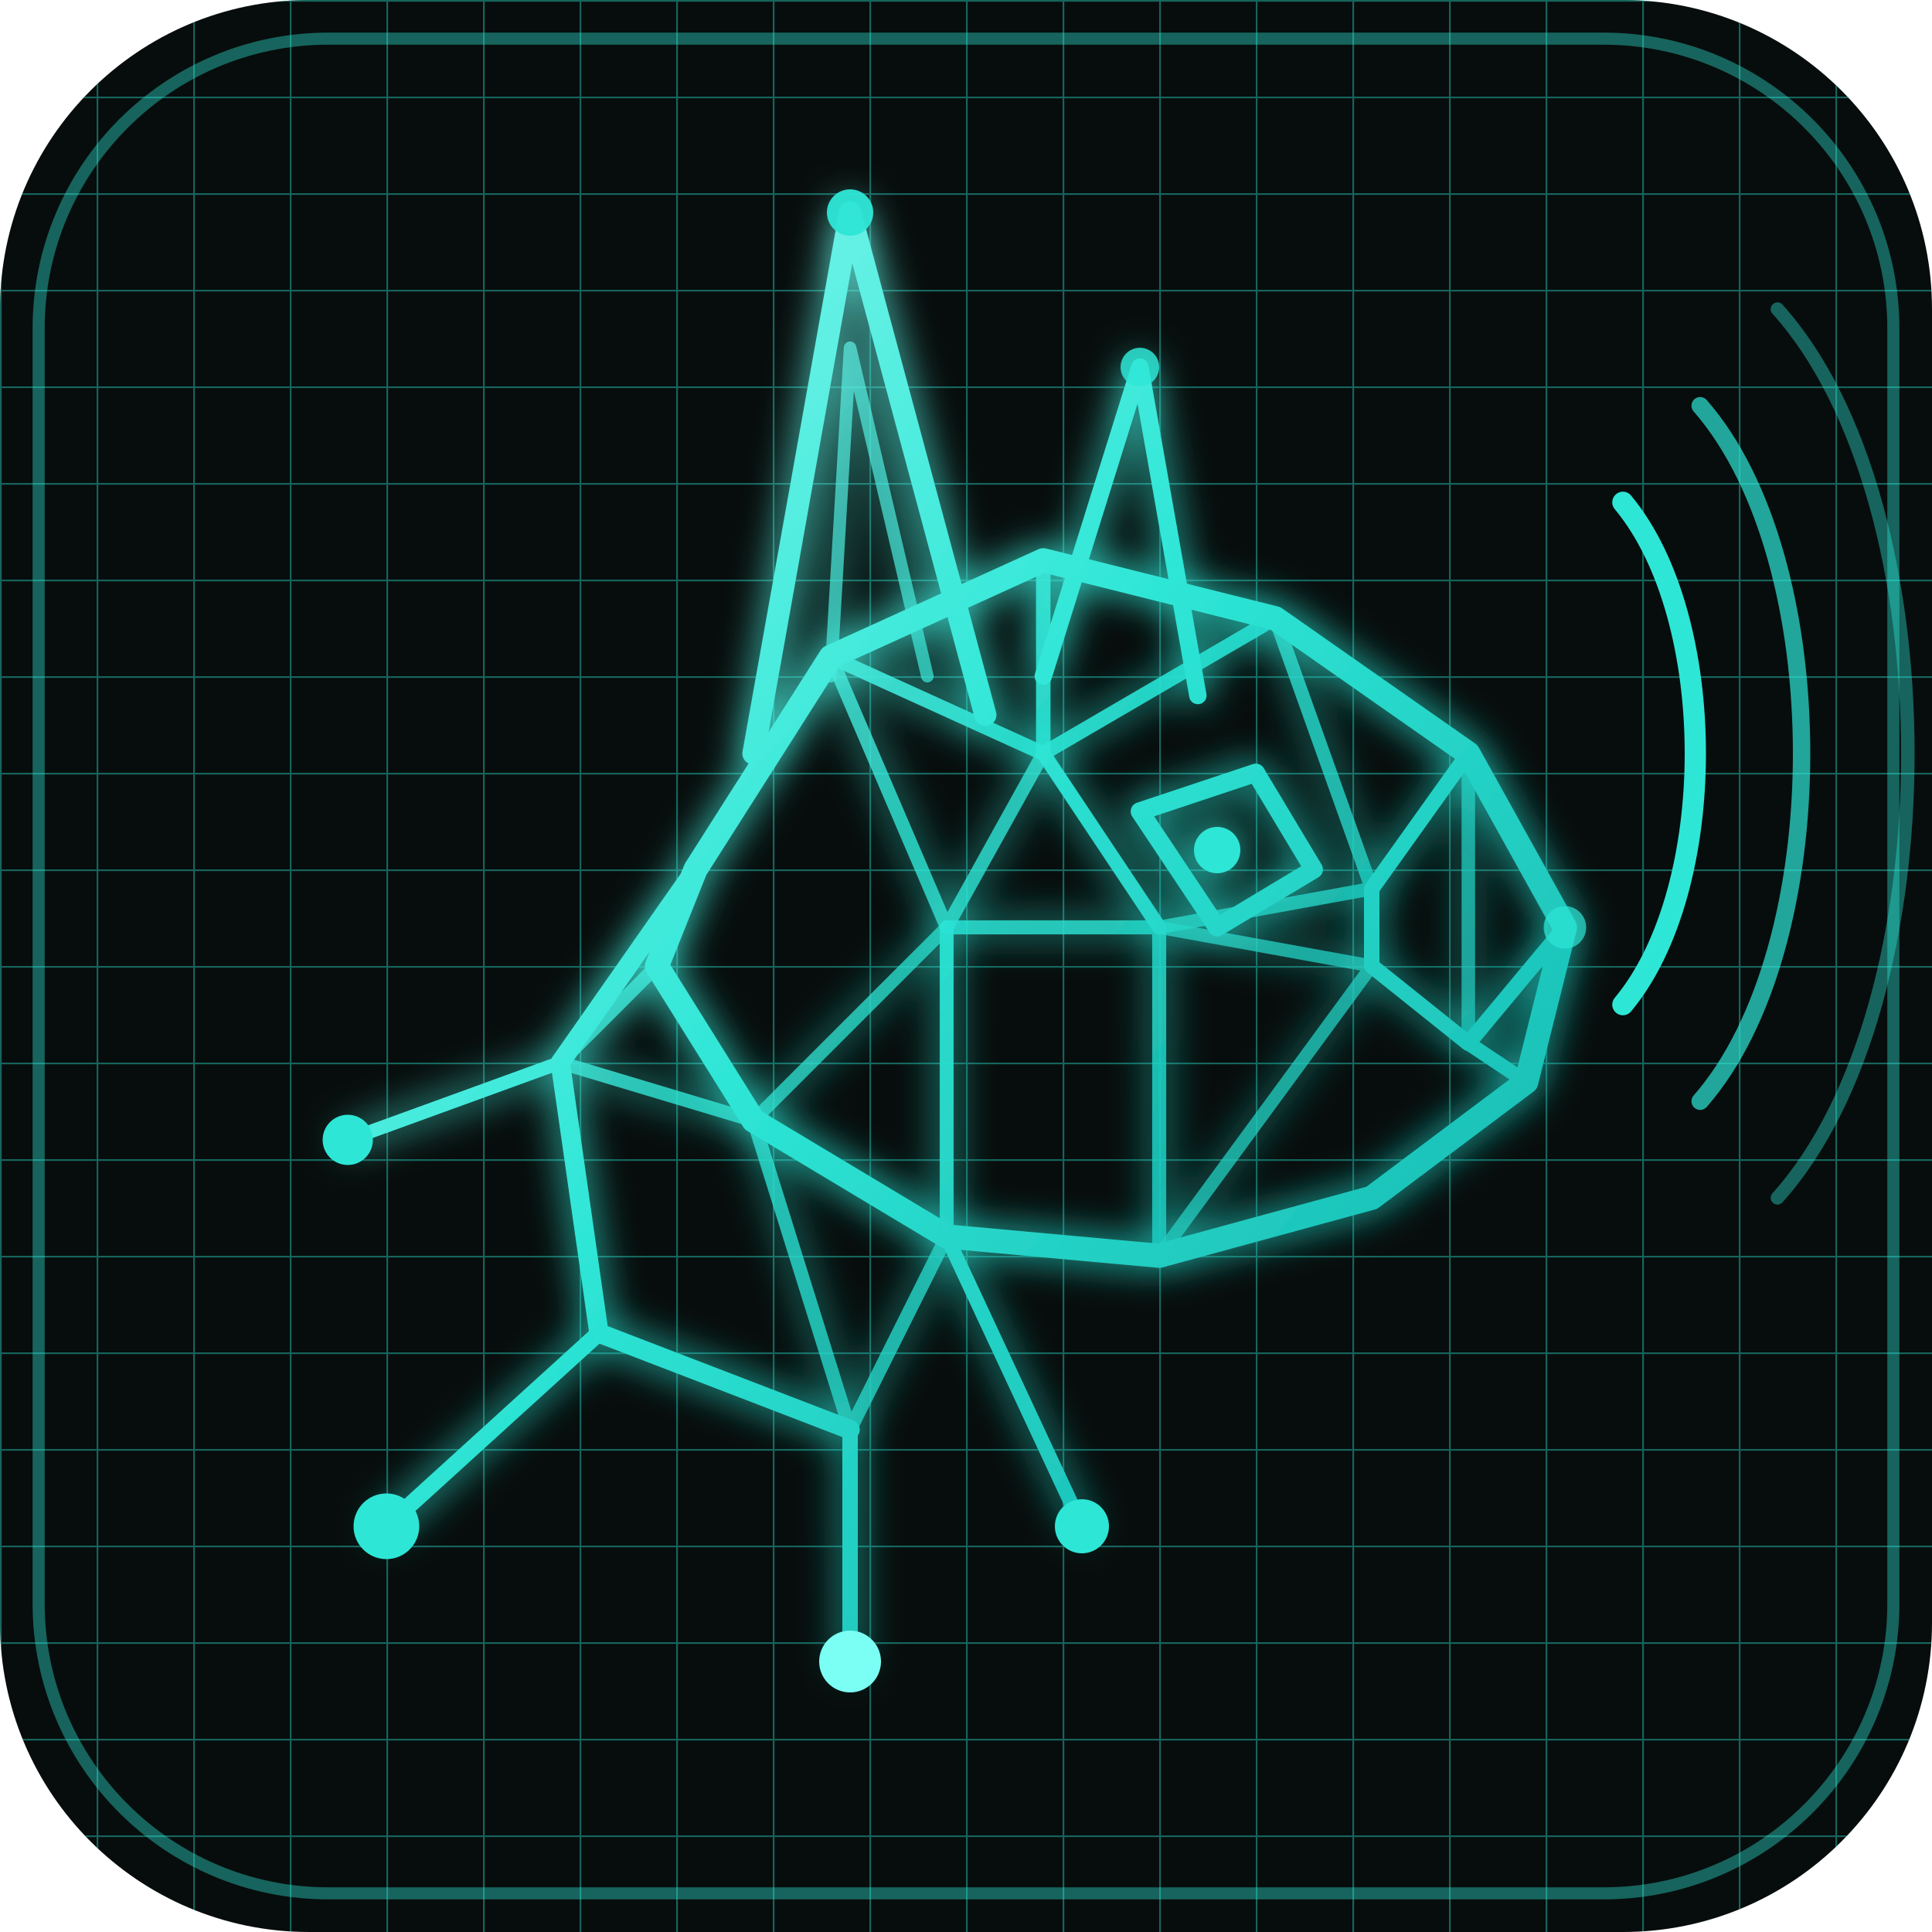
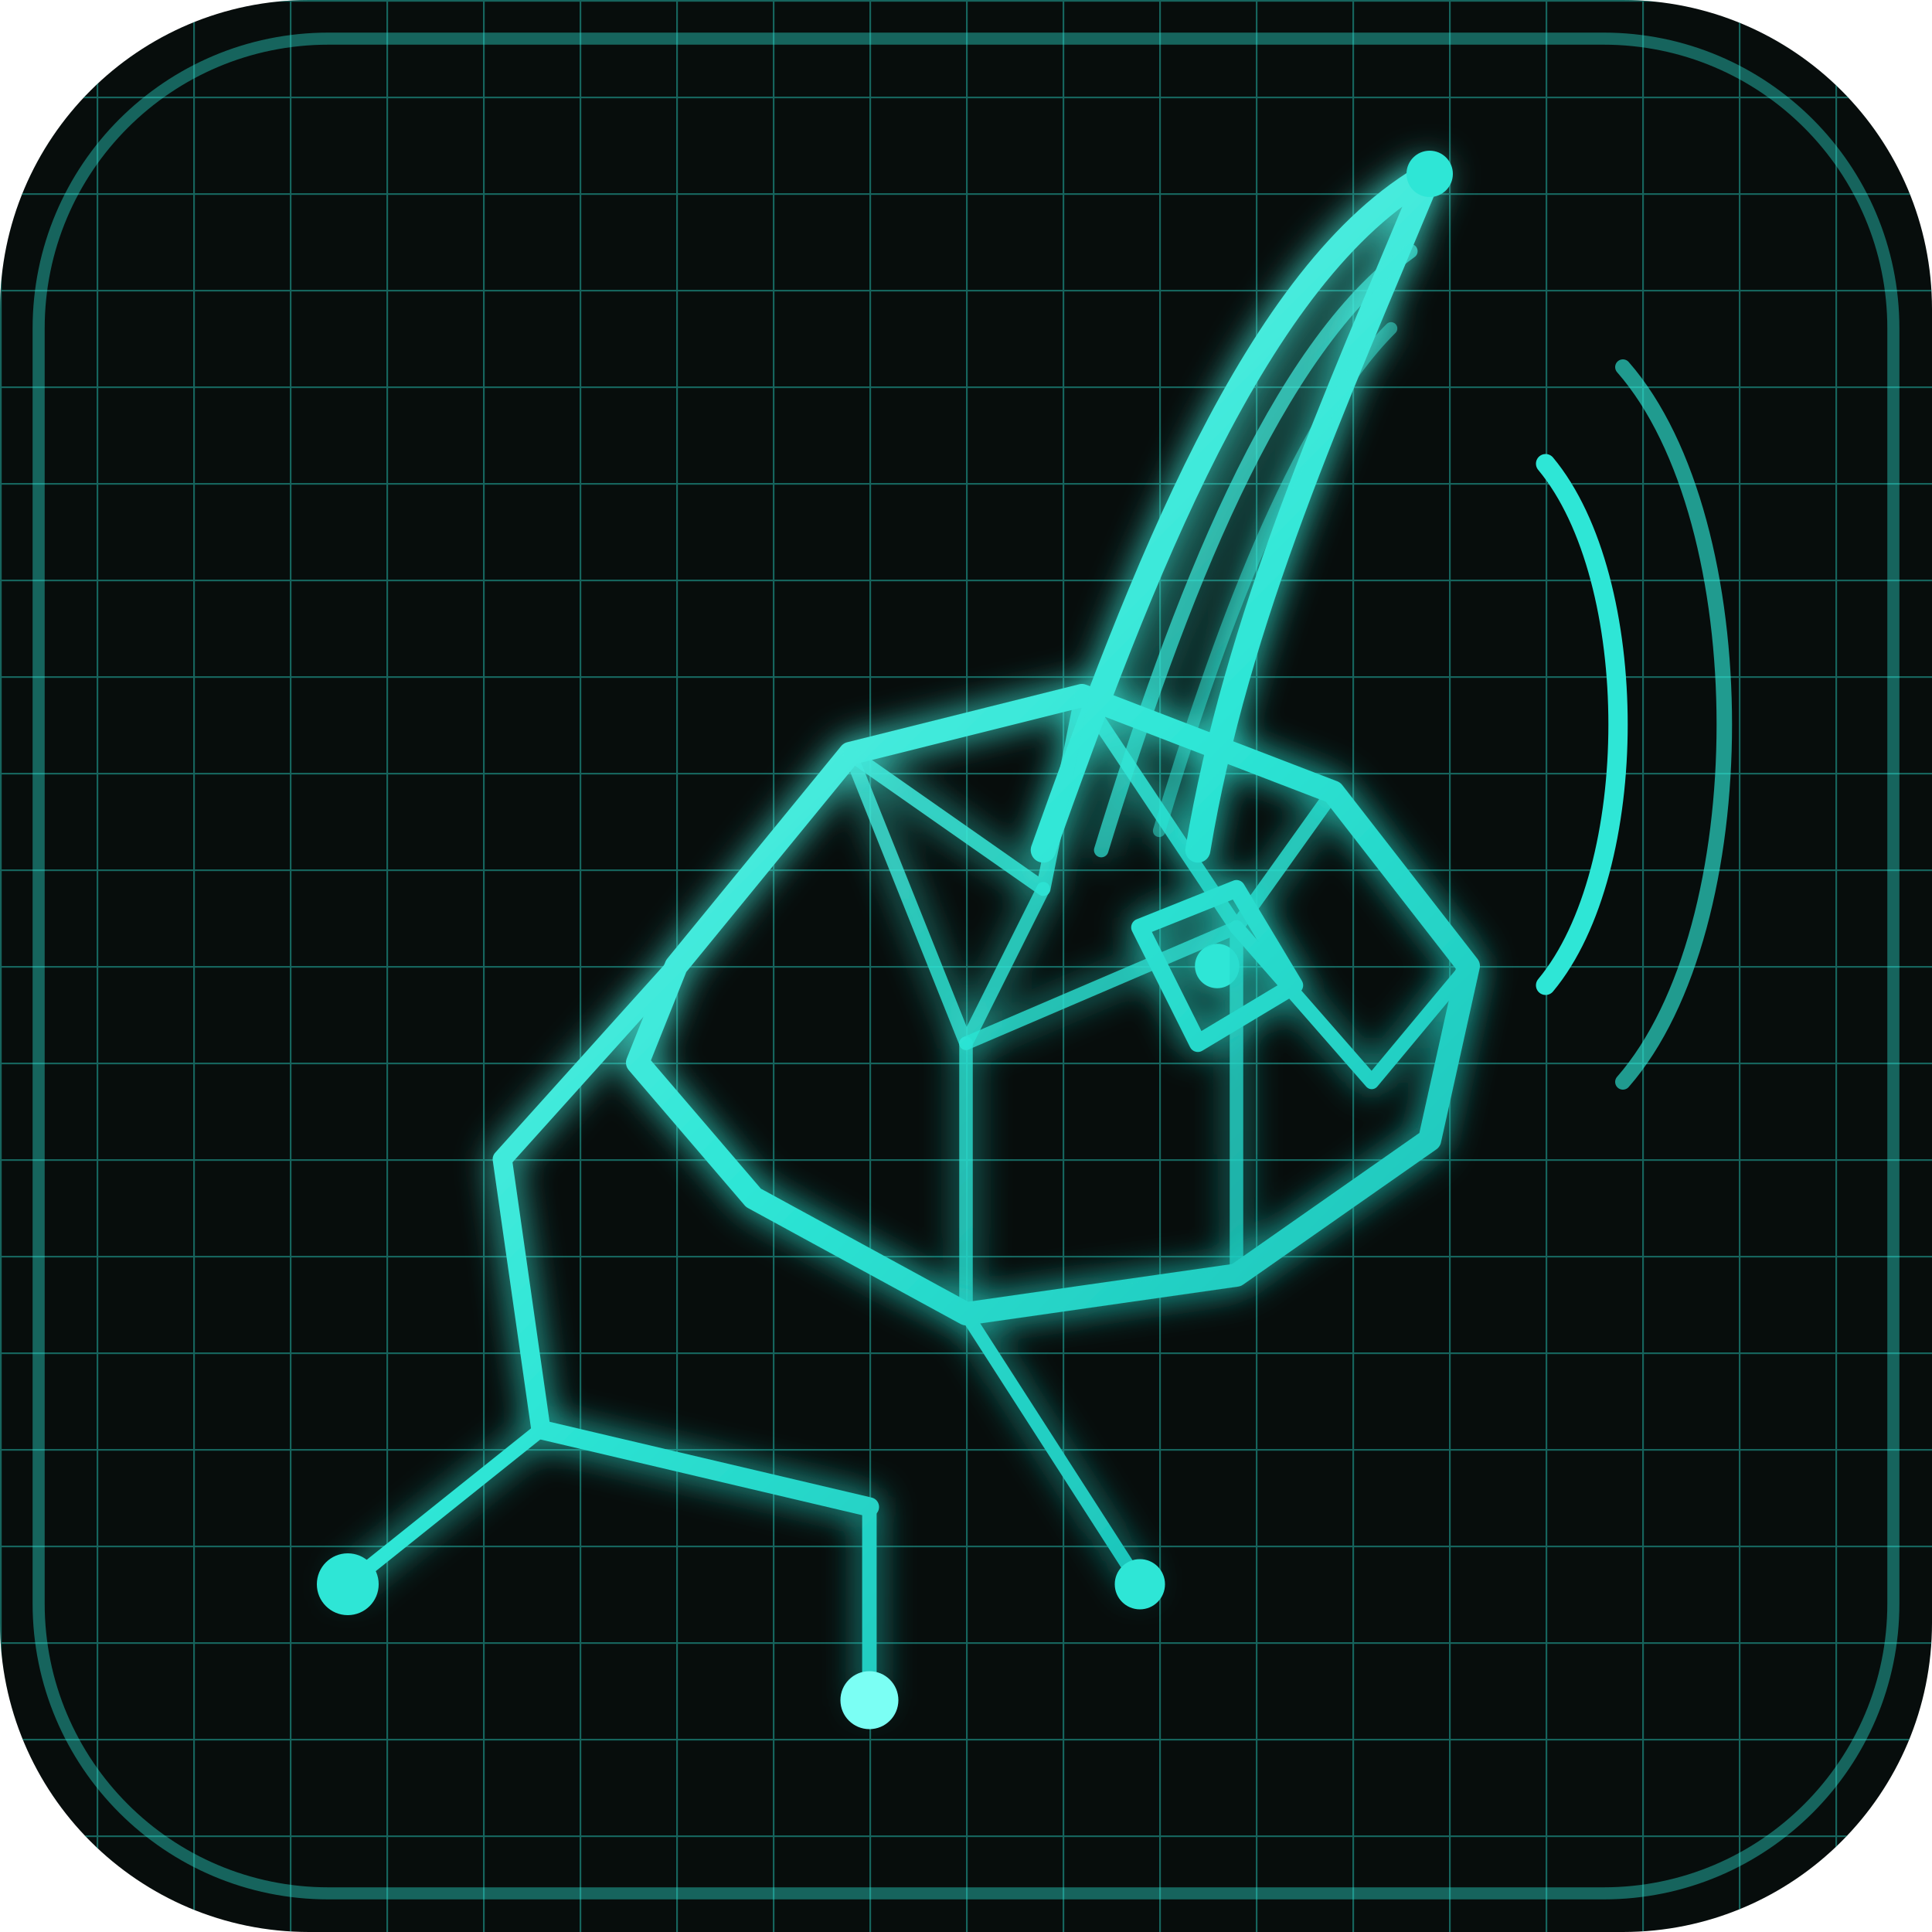
- <svg xmlns="http://www.w3.org/2000/svg" viewBox="0 0 200 200" fill="none" role="img" aria-label="Pika Tech">
+ <svg xmlns="http://www.w3.org/2000/svg" viewBox="0 0 200 200" fill="none" role="img" aria-label="Ibex.tech">
  <defs>
-     <linearGradient id="c" x1="20" y1="30" x2="180" y2="170" gradientUnits="userSpaceOnUse">
+     <linearGradient id="c" x1="20" y1="20" x2="180" y2="180" gradientUnits="userSpaceOnUse">
      <stop stop-color="#9afcf3" />
-       <stop offset="0.45" stop-color="#2ee6d6" />
+       <stop offset="0.5" stop-color="#2ee6d6" />
      <stop offset="1" stop-color="#0ea5a0" />
    </linearGradient>
-     <filter id="g" x="-50%" y="-50%" width="200%" height="200%">
-       <feGaussianBlur stdDeviation="2" result="b" />
+     <filter id="g" x="-40%" y="-40%" width="180%" height="180%">
+       <feGaussianBlur stdDeviation="1.8" result="b" />
      <feMerge>
        <feMergeNode in="b" />
        <feMergeNode in="SourceGraphic" />
      </feMerge>
    </filter>
    <pattern id="grid" width="10" height="10" patternUnits="userSpaceOnUse">
      <path d="M 10 0 L 0 0 0 10" fill="none" stroke="#2ee6d6" stroke-width="0.35" />
    </pattern>
  </defs>
  <rect width="200" height="200" rx="32" fill="#070d0c" />
  <rect width="200" height="200" rx="32" fill="url(#grid)" opacity="0.4" />
  <rect x="4" y="4" width="192" height="192" rx="30" stroke="#2ee6d6" stroke-width="1.25" opacity="0.4" />
  <g filter="url(#g)" stroke="url(#c)" fill="none" stroke-linejoin="round" stroke-linecap="round">
-     <path stroke-width="2.3" d="M78 78 L88 22 L102 74" />
-     <path stroke-width="1.3" opacity="0.7" d="M86 70 L88 36 L96 70" />
-     <path stroke-width="1.8" d="M108 70 L118 38 L124 72" />
-     <path stroke-width="2.5" d="M72 90 L86 68 L108 58 L132 64 L152 78 L162 96 L158 112 L142 124 L120 130 L98 128 L78 116 L68 100 Z" />
-     <path stroke-width="1.5" opacity="0.9" d="M86 68 L108 78 L132 64" />
-     <path stroke-width="1.5" opacity="0.9" d="M108 58 L108 78 L120 96" />
-     <path stroke-width="1.4" opacity="0.8" d="M86 68 L98 96 L108 78" />
-     <path stroke-width="1.4" opacity="0.8" d="M132 64 L142 92 L120 96 L108 78" />
-     <path stroke-width="1.9" d="M118 84 L130 80 L136 90 L126 96 Z" />
-     <circle cx="126" cy="88" r="2.4" fill="#2ee6d6" stroke="none" />
-     <path stroke-width="1.6" d="M142 92 L152 78 L162 96 L152 108 L142 100 Z" />
-     <path stroke-width="1.4" opacity="0.75" d="M152 78 L152 108" />
-     <path stroke-width="1.5" d="M152 108 L158 112" />
-     <path stroke-width="1.45" opacity="0.85" d="M98 96 L120 96 L120 130" />
-     <path stroke-width="1.45" opacity="0.85" d="M98 96 L98 128 L120 130" />
-     <path stroke-width="1.35" opacity="0.75" d="M78 116 L98 96 L98 128" />
-     <path stroke-width="1.35" opacity="0.75" d="M120 96 L142 100 L120 130" />
-     <path stroke-width="2" d="M72 90 L58 110 L62 138 L88 148" />
-     <path stroke-width="1.4" opacity="0.8" d="M68 100 L58 110 L78 116" />
-     <path stroke-width="1.4" opacity="0.8" d="M78 116 L88 148 L98 128" />
-     <path stroke-width="1.7" d="M62 138 L40 158" />
-     <path stroke-width="1.6" d="M88 148 L88 172" />
-     <path stroke-width="1.5" d="M98 128 L112 158" />
-     <path stroke-width="1.4" d="M58 110 L36 118" />
+     <path stroke-width="2.6" d="M108 88 C118 60, 130 28, 148 18 C138 42, 128 64, 124 88" />
+     <path stroke-width="1.5" opacity="0.7" d="M114 88 C122 62, 132 36, 146 26" />
+     <path stroke-width="1.3" opacity="0.5" d="M120 86 C126 66, 134 44, 144 34" />
+     <path stroke-width="2.4" d="M70 100 L88 78 L112 72 L138 82 L152 100 L148 118 L128 132 L100 136 L78 124 L66 110 Z" />
+     <path stroke-width="1.5" opacity="0.85" d="M88 78 L108 92 L112 72" />
+     <path stroke-width="1.5" opacity="0.85" d="M112 72 L128 96 L138 82" />
+     <path stroke-width="1.4" opacity="0.8" d="M88 78 L100 108 L108 92" />
+     <path stroke-width="1.8" d="M118 96 L128 92 L134 102 L124 108 Z" />
+     <circle cx="126" cy="100" r="2.3" fill="#2ee6d6" stroke="none" />
+     <path stroke-width="1.5" d="M138 82 L152 100 L142 112 L128 96" />
+     <path stroke-width="1.4" opacity="0.8" d="M100 108 L128 96 L128 132" />
+     <path stroke-width="1.4" opacity="0.8" d="M100 108 L100 136 L128 132" />
+     <path stroke-width="2" d="M70 100 L52 120 L56 148 L90 156" />
+     <path stroke-width="1.5" d="M56 148 L36 164" />
+     <path stroke-width="1.5" d="M90 156 L90 176" />
+     <path stroke-width="1.4" d="M100 136 L118 164" />
  </g>
-   <circle cx="40" cy="158" r="3.4" fill="#2ee6d6" />
-   <circle cx="88" cy="172" r="3.2" fill="#7bfff4" />
-   <circle cx="112" cy="158" r="2.8" fill="#2ee6d6" />
-   <circle cx="36" cy="118" r="2.6" fill="#2ee6d6" />
-   <circle cx="88" cy="22" r="2.4" fill="#2ee6d6" opacity="0.95" />
-   <circle cx="118" cy="38" r="2" fill="#2ee6d6" opacity="0.85" />
-   <circle cx="162" cy="96" r="2.2" fill="#2ee6d6" opacity="0.7" />
+   <circle cx="36" cy="164" r="3.2" fill="#2ee6d6" />
+   <circle cx="90" cy="176" r="3" fill="#7bfff4" />
+   <circle cx="118" cy="164" r="2.6" fill="#2ee6d6" />
+   <circle cx="148" cy="18" r="2.4" fill="#2ee6d6" />
  <g stroke="#2ee6d6" fill="none" stroke-linecap="round">
-     <path stroke-width="2.2" d="M168 52 C178 64, 178 92, 168 104" />
-     <path stroke-width="1.8" opacity="0.7" d="M176 42 C190 58, 190 98, 176 114" />
-     <path stroke-width="1.4" opacity="0.4" d="M184 32 C202 52, 202 104, 184 124" />
+     <path stroke-width="2" d="M160 48 C170 60, 170 90, 160 102" />
+     <path stroke-width="1.6" opacity="0.65" d="M168 38 C182 54, 182 96, 168 112" />
  </g>
</svg>
